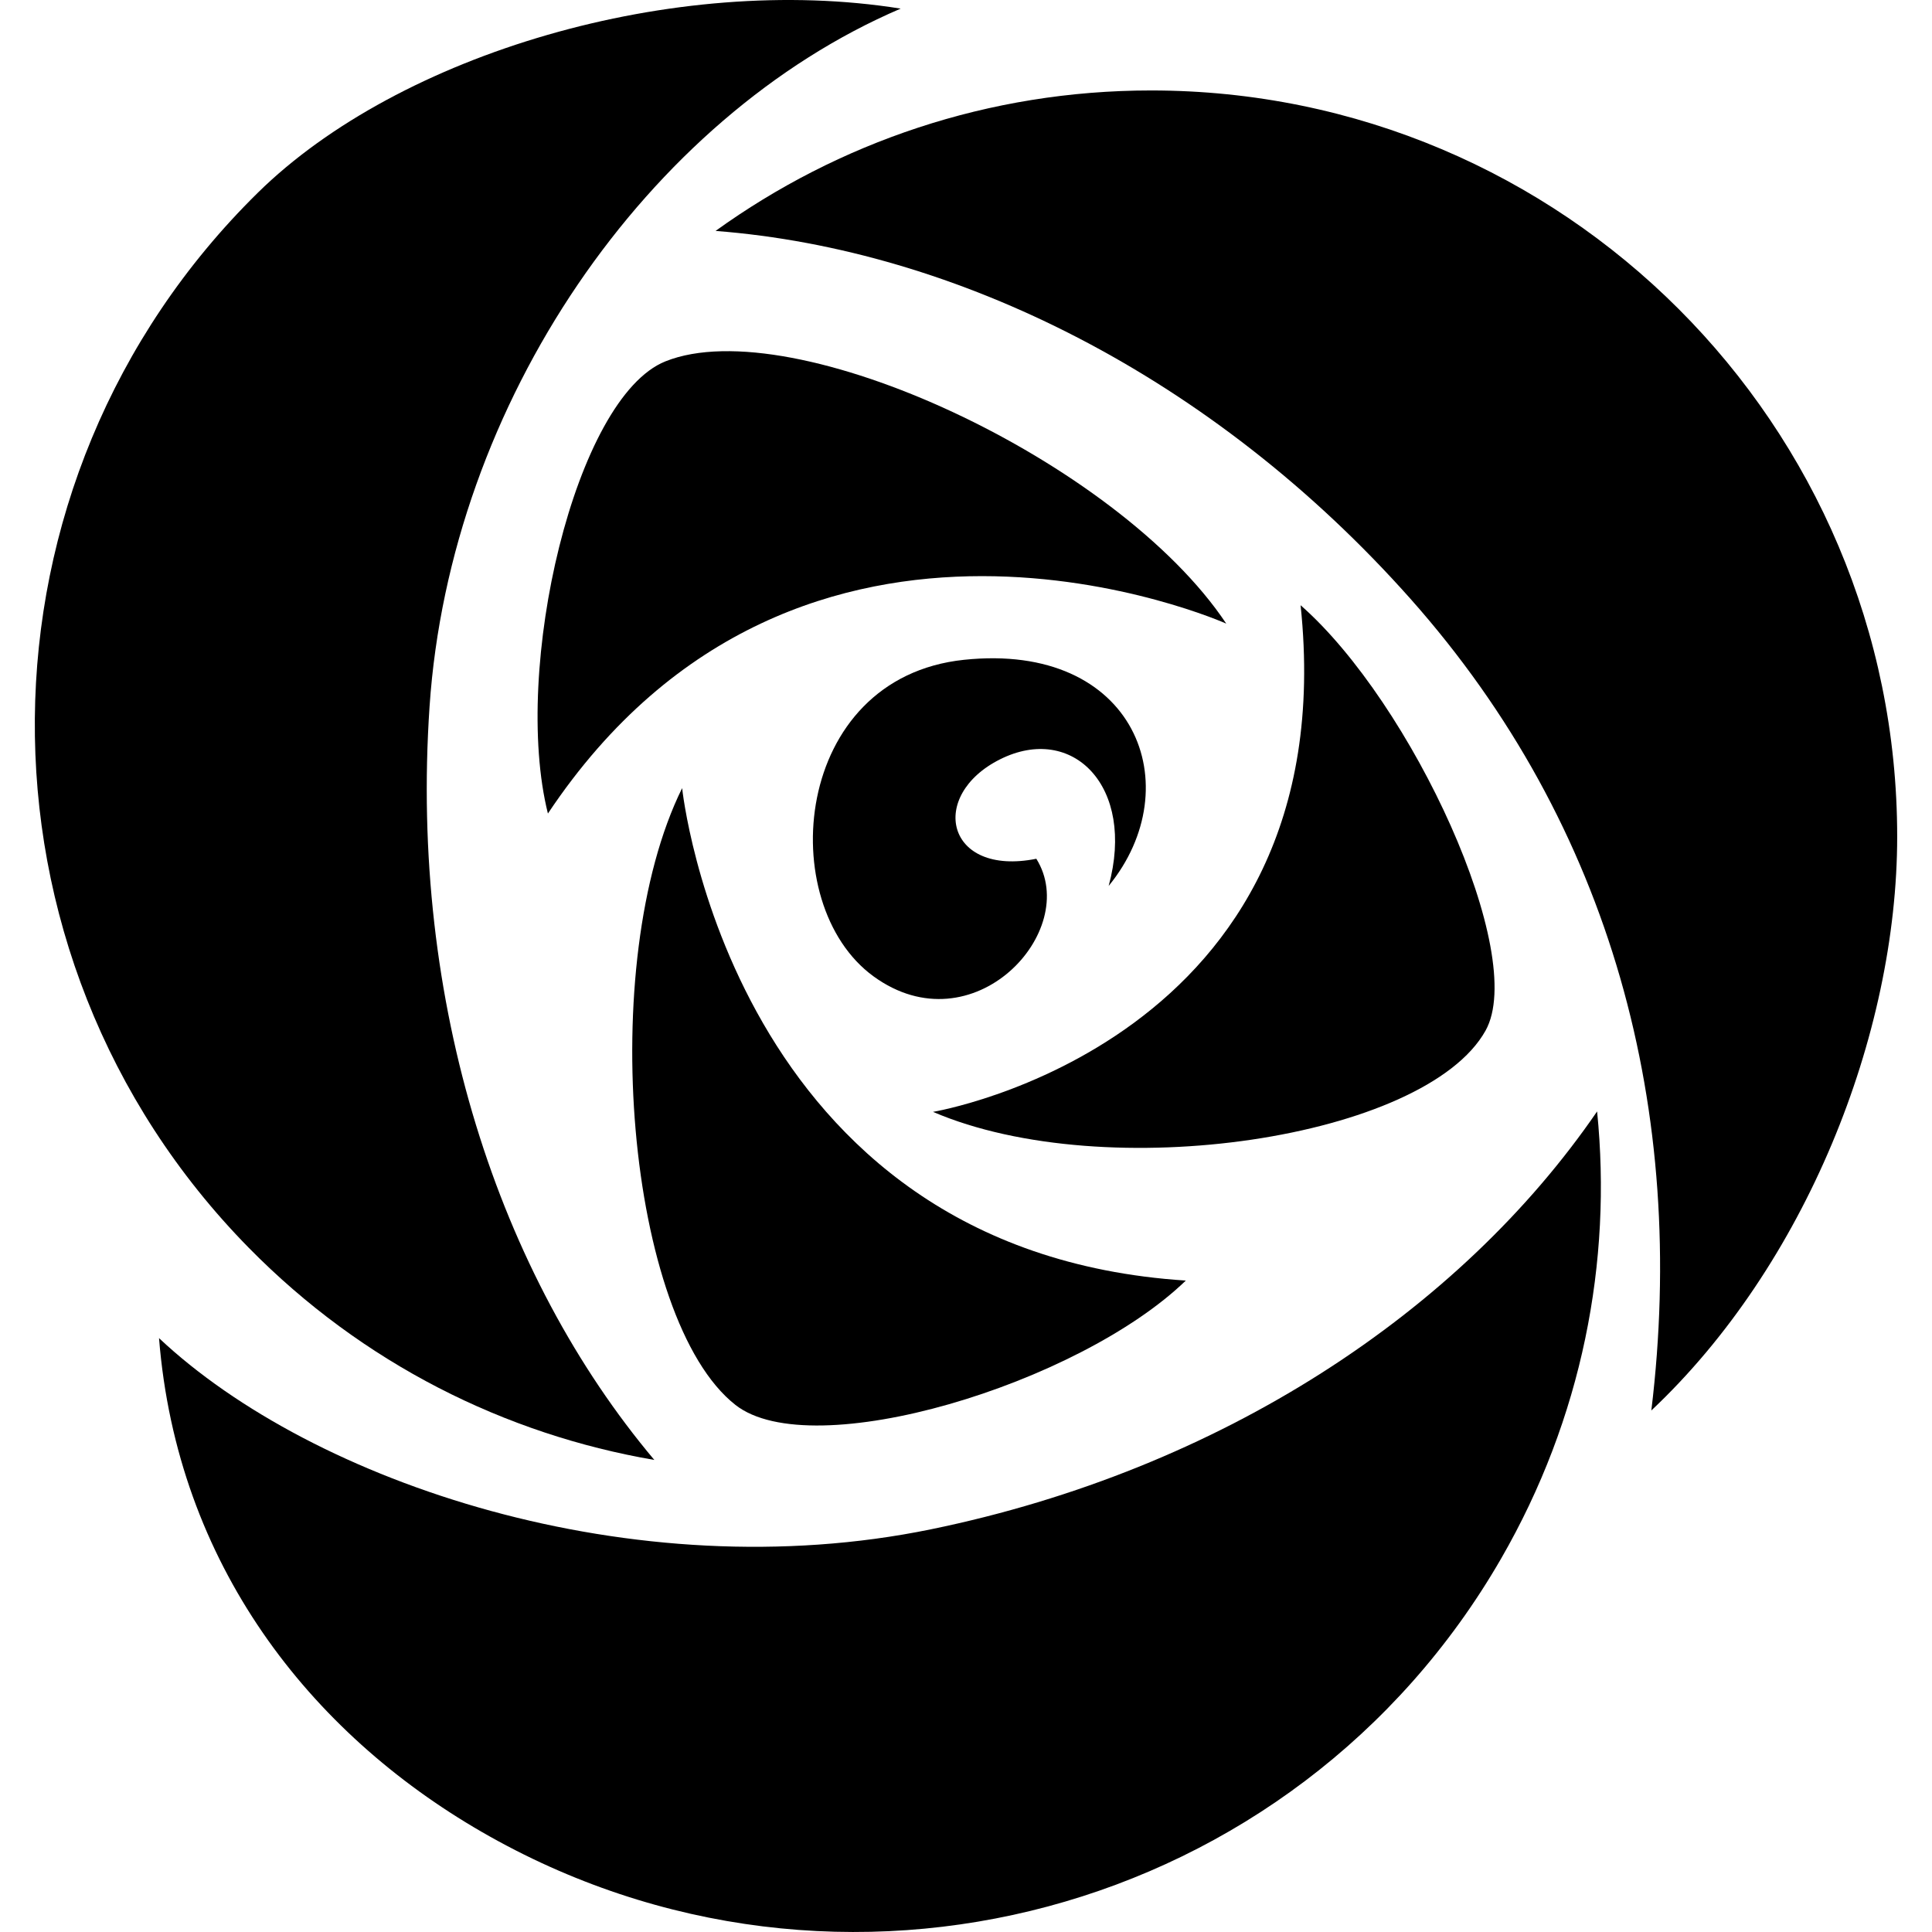
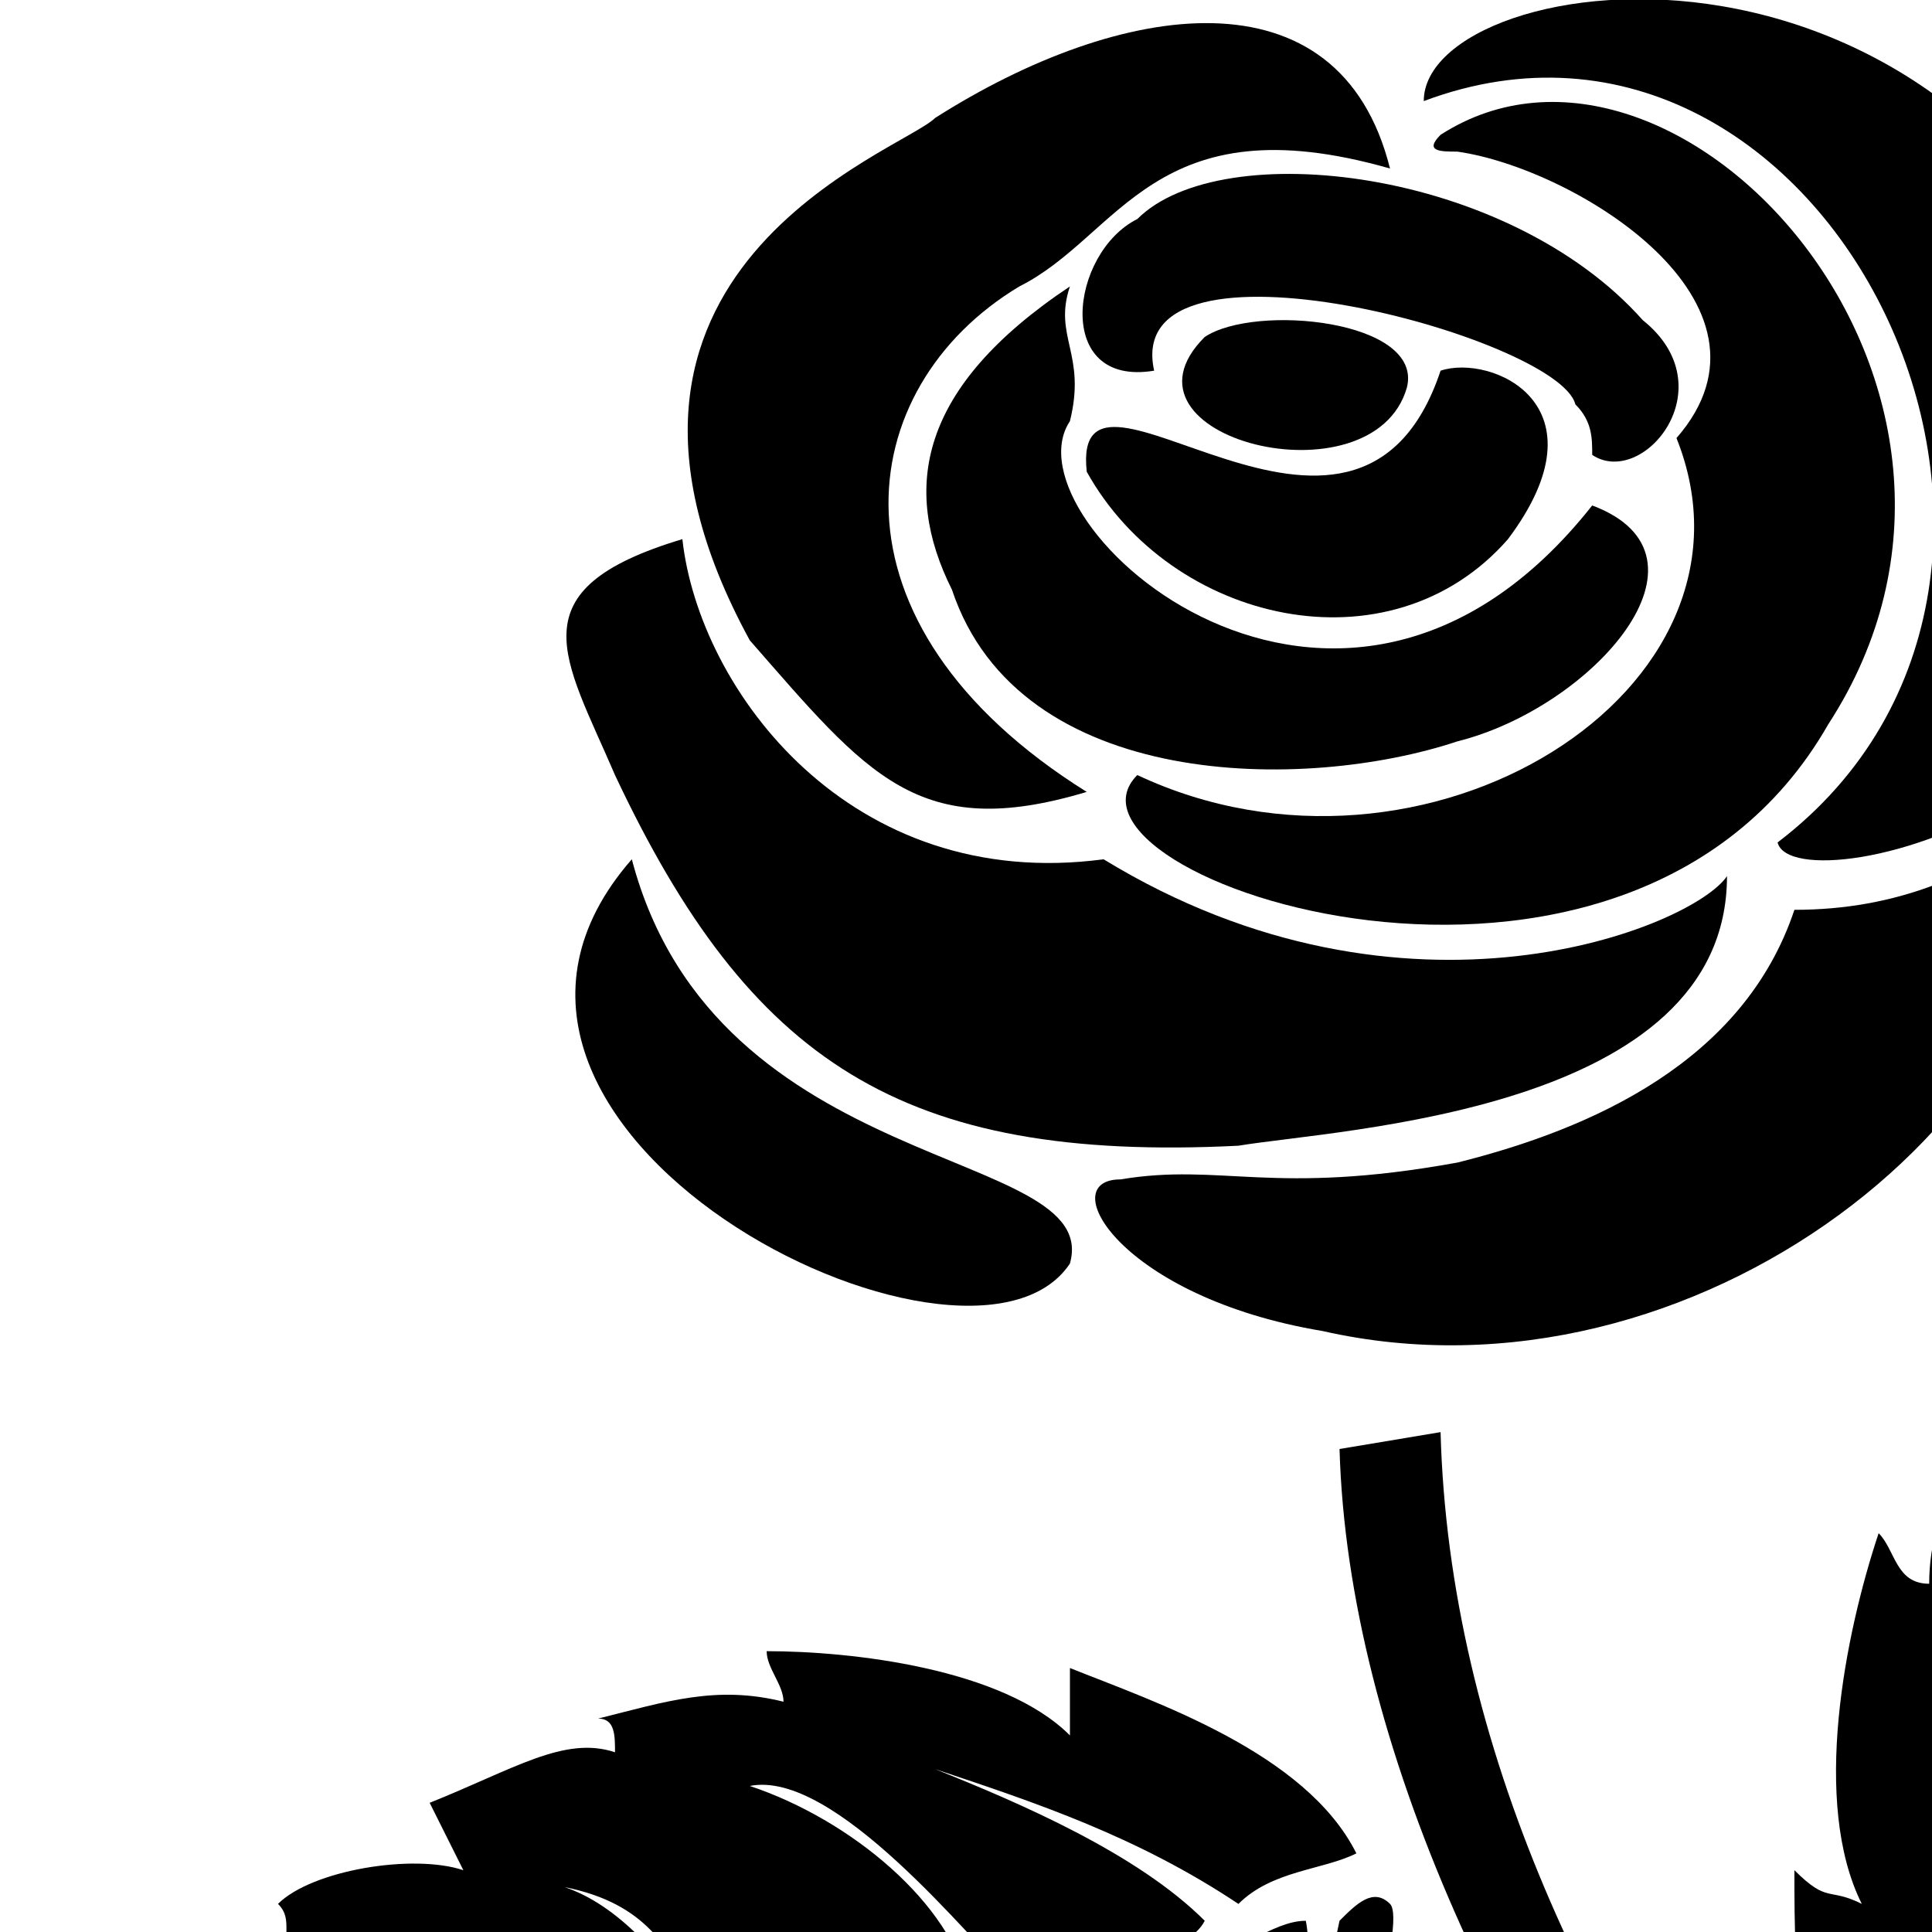
- <svg xmlns="http://www.w3.org/2000/svg" height="800px" width="800px" version="1.1" id="_x32_" viewBox="0 0 512 512" xml:space="preserve">
-   <style type="text/css">
- 	.st0{fill:currentColor;}
- </style>
-   <g>
-     <path class="st0" d="M502.774,221.7c0-109.2-88.53-197.729-197.729-197.729c-43.089,0-82.928,13.83-115.412,37.225   c63.915,4.943,131.847,38.619,184.149,97.488c53.544,60.28,73.426,136.009,63.839,215.107   C478.369,335.448,502.774,274.354,502.774,221.7z" />
-     <path class="st0" d="M173.399,386.897c-41.275-49.044-64.884-121.098-59.561-199.669c5.445-80.44,57.733-156.186,124.848-184.945   C178.763-7.309,105.882,14.155,68.335,51.067c-77.869,76.56-78.937,201.752-2.391,279.626   C96.16,361.419,133.943,380.129,173.399,386.897z" />
-     <path class="st0" d="M246.736,405.277c-78.978,16.225-163.847-12.311-204.594-50.662c4.792,59.923,39.929,104.532,85.531,130.86   c94.568,54.604,215.501,22.197,270.1-72.368c21.545-37.323,29.492-78.74,25.474-118.567   C387.005,347.419,323.873,389.417,246.736,405.277z" />
-     <path class="st0" d="M176.363,95.756c-23.968,9.584-40.743,81.495-31.16,119.838c67.111-100.661,179.764-50.331,179.764-50.331   C296.208,122.12,210.262,82.195,176.363,95.756z" />
-     <path class="st0" d="M194.885,372.307c20.289,15.966,90.944-5.462,119.368-32.943c-120.74-7.777-133.48-130.502-133.48-130.502   C157.799,255.34,166.194,349.734,194.885,372.307z" />
-     <path class="st0" d="M247.259,294.657c45.951,19.738,130.476,7.071,146.428-21.536c11.283-20.212-19.484-86.849-49.016-112.729   C356.86,276.438,247.259,294.657,247.259,294.657z" />
-     <path class="st0" d="M255.465,174.856c-45.544,4.791-50.339,64.714-23.971,83.89c26.363,19.167,55.13-11.988,43.143-31.164   c-23.972,4.792-28.764-16.78-9.593-26.362c19.18-9.584,35.96,7.187,28.764,33.56C315.384,208.406,301.004,170.063,255.465,174.856z   " />
-   </g>
+ <svg xmlns="http://www.w3.org/2000/svg" width="512pt" height="512pt" version="1.1" viewBox="0 0 512 512" fill="currentColor" transform="scale(1.5)">
+   <path d="m212.84 59.535c-17.859 17.859 29.766 29.766 35.723 8.93 2.977-11.906-26.789-14.883-35.723-8.93z" />
+   <path d="m132.46 113.12c20.836 23.812 29.766 35.723 59.535 26.789-47.629-29.766-41.676-71.441-11.906-89.301 17.859-8.93 23.812-32.746 65.488-20.836-8.93-35.723-47.629-29.766-80.371-8.93-5.953 5.953-68.465 26.789-32.746 92.277z" />
+   <path d="m266.42 95.254c17.859-23.812-2.977-32.746-11.906-29.766-14.883 44.652-65.488-8.93-62.512 17.859 14.883 26.789 53.582 35.723 74.418 11.906z" />
+   <path d="m200.93 38.699c-11.906 5.953-14.883 29.766 2.977 26.789-5.953-26.789 71.441-5.953 74.418 5.953 2.977 2.977 2.977 5.953 2.977 8.93 8.93 5.953 23.812-11.906 8.93-23.812-23.812-26.789-74.418-32.746-89.301-17.859z" />
+   <path d="m281.3 89.301c-44.652 56.559-104.19 2.977-92.277-14.883 2.977-11.906-2.977-14.883 0-23.812-26.789 17.859-29.766 35.723-20.836 53.582 11.906 35.723 62.512 35.723 89.301 26.789 23.812-5.953 47.629-32.746 23.812-41.676z" />
+   <path d="m189.02 223.25c5.953-20.836-62.512-14.883-77.395-71.441-41.676 47.629 59.535 98.234 77.395 71.441z" />
+   <path d="m257.49 26.789c20.836 2.977 59.535 26.789 38.699 50.605 17.859 44.652-44.652 83.348-95.254 59.535-17.859 17.859 86.324 53.582 122.05-8.93 38.699-59.535-26.789-130.98-68.465-104.19-2.977 2.977 0 2.977 2.977 2.977z" />
+   <path d="m108.65 136.93c23.812 50.605 50.605 68.465 110.14 65.488 17.859-2.977 86.324-5.953 86.324-47.629-5.953 8.93-56.559 29.766-110.14-2.977-44.652 5.953-71.441-29.766-74.418-56.559-29.766 8.93-20.836 20.836-11.906 41.676z" />
+   <path d="m251.54 17.859c71.441-26.789 125.02 83.348 62.512 130.98 2.977 11.906 89.301-8.93 65.488-77.395-29.766-92.277-128-77.395-128-53.582z" />
+   <path d="m197.95 208.37c-11.906 0 0 20.836 35.723 26.789 65.488 14.883 133.95-38.699 130.98-92.277-14.883 11.906-29.766 17.859-47.629 17.859-8.93 26.789-35.723 38.699-59.535 44.652-32.746 5.953-41.676 0-59.535 2.977z" />
+   <path d="m114.61 413.77c0 2.977 0 2.977-2.977 5.953 11.906 5.953 44.652-2.977 53.582-8.93-2.977 5.953 0 8.93-2.977 11.906 14.883 0 41.676-17.859 44.652-20.836 2.977 2.977 2.977 2.977 2.977 5.953 5.953-2.977 8.93-5.953 17.859-17.859 11.906-17.859 20.836-50.605 17.859-53.582-2.977-2.977-5.953 0-8.93 2.977-2.977 14.883-8.93 32.746-20.836 47.629 2.977-8.93 17.859-32.746 14.883-47.629-5.953 0-11.906 5.953-23.812 8.93-8.93 20.836-8.93 35.723-29.766 53.582 11.906-17.859 20.836-26.789 23.812-50.605-14.883 0-44.652 11.906-50.605 26.789h-2.977c-5.953 5.953-14.883 11.906-20.836 20.836 14.883-17.859 23.812-26.789 23.812-32.746-2.977-2.977-17.859-2.977-41.676 0-5.953 8.93-14.883 14.883-23.812 20.836 5.953-5.953 14.883-14.883 14.883-20.836-11.906 2.977-41.676-8.93-50.605-5.953 8.93-5.953 41.676 8.93 50.605 0-8.93-2.977-17.859-11.906-29.766-17.859 11.906 5.953 23.812 11.906 32.746 17.859 5.953 2.977 14.883 0 23.812 0-8.93-14.883-17.859-23.812-26.789-26.789 29.766 5.953 11.906 32.746 56.559 23.812 5.953 0 11.906-2.977 14.883-5.953-2.977-14.883-20.836-29.766-38.699-35.723 14.883-2.977 38.699 26.789 47.629 35.723 14.883-2.977 29.766-5.953 32.746-11.906-11.906-11.906-32.746-20.836-47.629-26.789 17.859 5.953 35.723 11.906 53.582 23.812 5.953-5.953 14.883-5.953 20.836-8.93-8.93-17.859-35.723-26.789-50.605-32.746v11.906c-11.906-11.906-38.699-14.883-53.582-14.883 0 2.977 2.977 5.953 2.977 8.93-11.906-2.977-20.836 0-32.746 2.977 2.977 0 2.977 2.977 2.977 5.953-8.93-2.977-17.859 2.977-32.746 8.93 2.977 5.953 2.977 5.953 5.953 11.906-8.93-2.977-26.789 0-32.746 5.953 2.977 2.977 0 5.953 2.977 8.93-8.93 0-11.906 2.977-20.836 14.883 8.93 8.93 17.859 14.883 23.812 14.883 0 0-5.953 2.977-5.953 5.953 14.883 17.859 29.766 5.953 20.836 20.836 14.883 8.93 17.859 11.906 44.652 11.906z" />
+   <path d="m254.51 253.02c2.977 110.14 101.21 214.32 187.54 258.98-92.277-14.883-202.42-151.81-205.39-256z" />
+   <path d="m471.81 291.72c2.977 0 5.953 2.977 8.93 0 0 14.883-17.859 47.629-29.766 56.559 8.93-2.977 8.93 2.977 14.883 0-2.977 14.883-32.746 38.699-38.699 41.676 2.977 2.977 0 5.953 5.953 5.953-5.953 2.977-8.93 5.953-23.812 11.906-23.812 8.93-65.488 5.953-68.465 0 0-2.977 2.977-5.953 5.953-8.93 20.836 2.977 38.699 0 62.512-5.953-11.906 0-41.676 8.93-56.559 0 0-5.953 8.93-11.906 14.883-20.836 26.789-2.977 44.652 0 71.441-14.883-23.812 5.953-38.699 11.906-65.488 8.93 8.93-17.859 26.789-47.629 47.629-47.629 11.906-5.953 20.836-11.906 29.766-17.859-23.812 8.93-38.699 17.859-41.676 11.906-2.977-2.977 2.977-17.859 14.883-44.652 11.906-2.977 17.859-8.93 29.766-17.859-5.953 5.953-20.836 11.906-26.789 11.906 5.953-14.883 5.953-50.605 8.93-59.535-8.93 5.953-2.977 47.629-14.883 53.582-2.977-8.93-5.953-20.836-8.93-38.699 0 14.883 2.977 29.766 5.953 44.652 0 5.953-5.953 14.883-5.953 23.812-14.883-11.906-20.836-23.812-20.836-38.699-5.953 35.723 29.766 26.789 2.977 71.441-2.977 5.953-5.953 11.906-8.93 14.883-14.883-11.906-26.789-35.723-26.789-53.582-8.93 14.883 14.883 50.605 20.836 62.512-5.953 14.883-14.883 29.766-23.812 29.766-5.953-14.883-8.93-41.676-11.906-59.535 0 23.812 0 44.652 5.953 65.488-5.953 5.953-8.93 14.883-14.883 20.836-17.859-17.859-17.859-50.605-17.859-68.465 5.953 5.953 5.953 2.977 11.906 5.953-8.93-17.859-2.977-47.629 2.977-65.488 2.977 2.977 2.977 8.93 8.93 8.93 0-14.883 8.93-23.812 11.906-35.723 2.977 2.977 5.953 5.953 8.93 5.953 0-11.906 8.93-20.836 20.836-32.746 2.977 5.953 5.953 2.977 8.93 8.93 2.977-11.906 11.906-26.789 20.836-32.746 2.977 2.977 5.953 2.977 8.93 5.953 2.977-8.93 5.953-11.906 20.836-17.859 8.93 14.883 11.906 26.789 8.93 29.766 2.977 2.977 5.953-2.977 8.93-2.977 11.906 23.812-2.977 35.723 14.883 32.746 5.953 17.859 8.93 20.836-2.977 50.605z" />
</svg>
